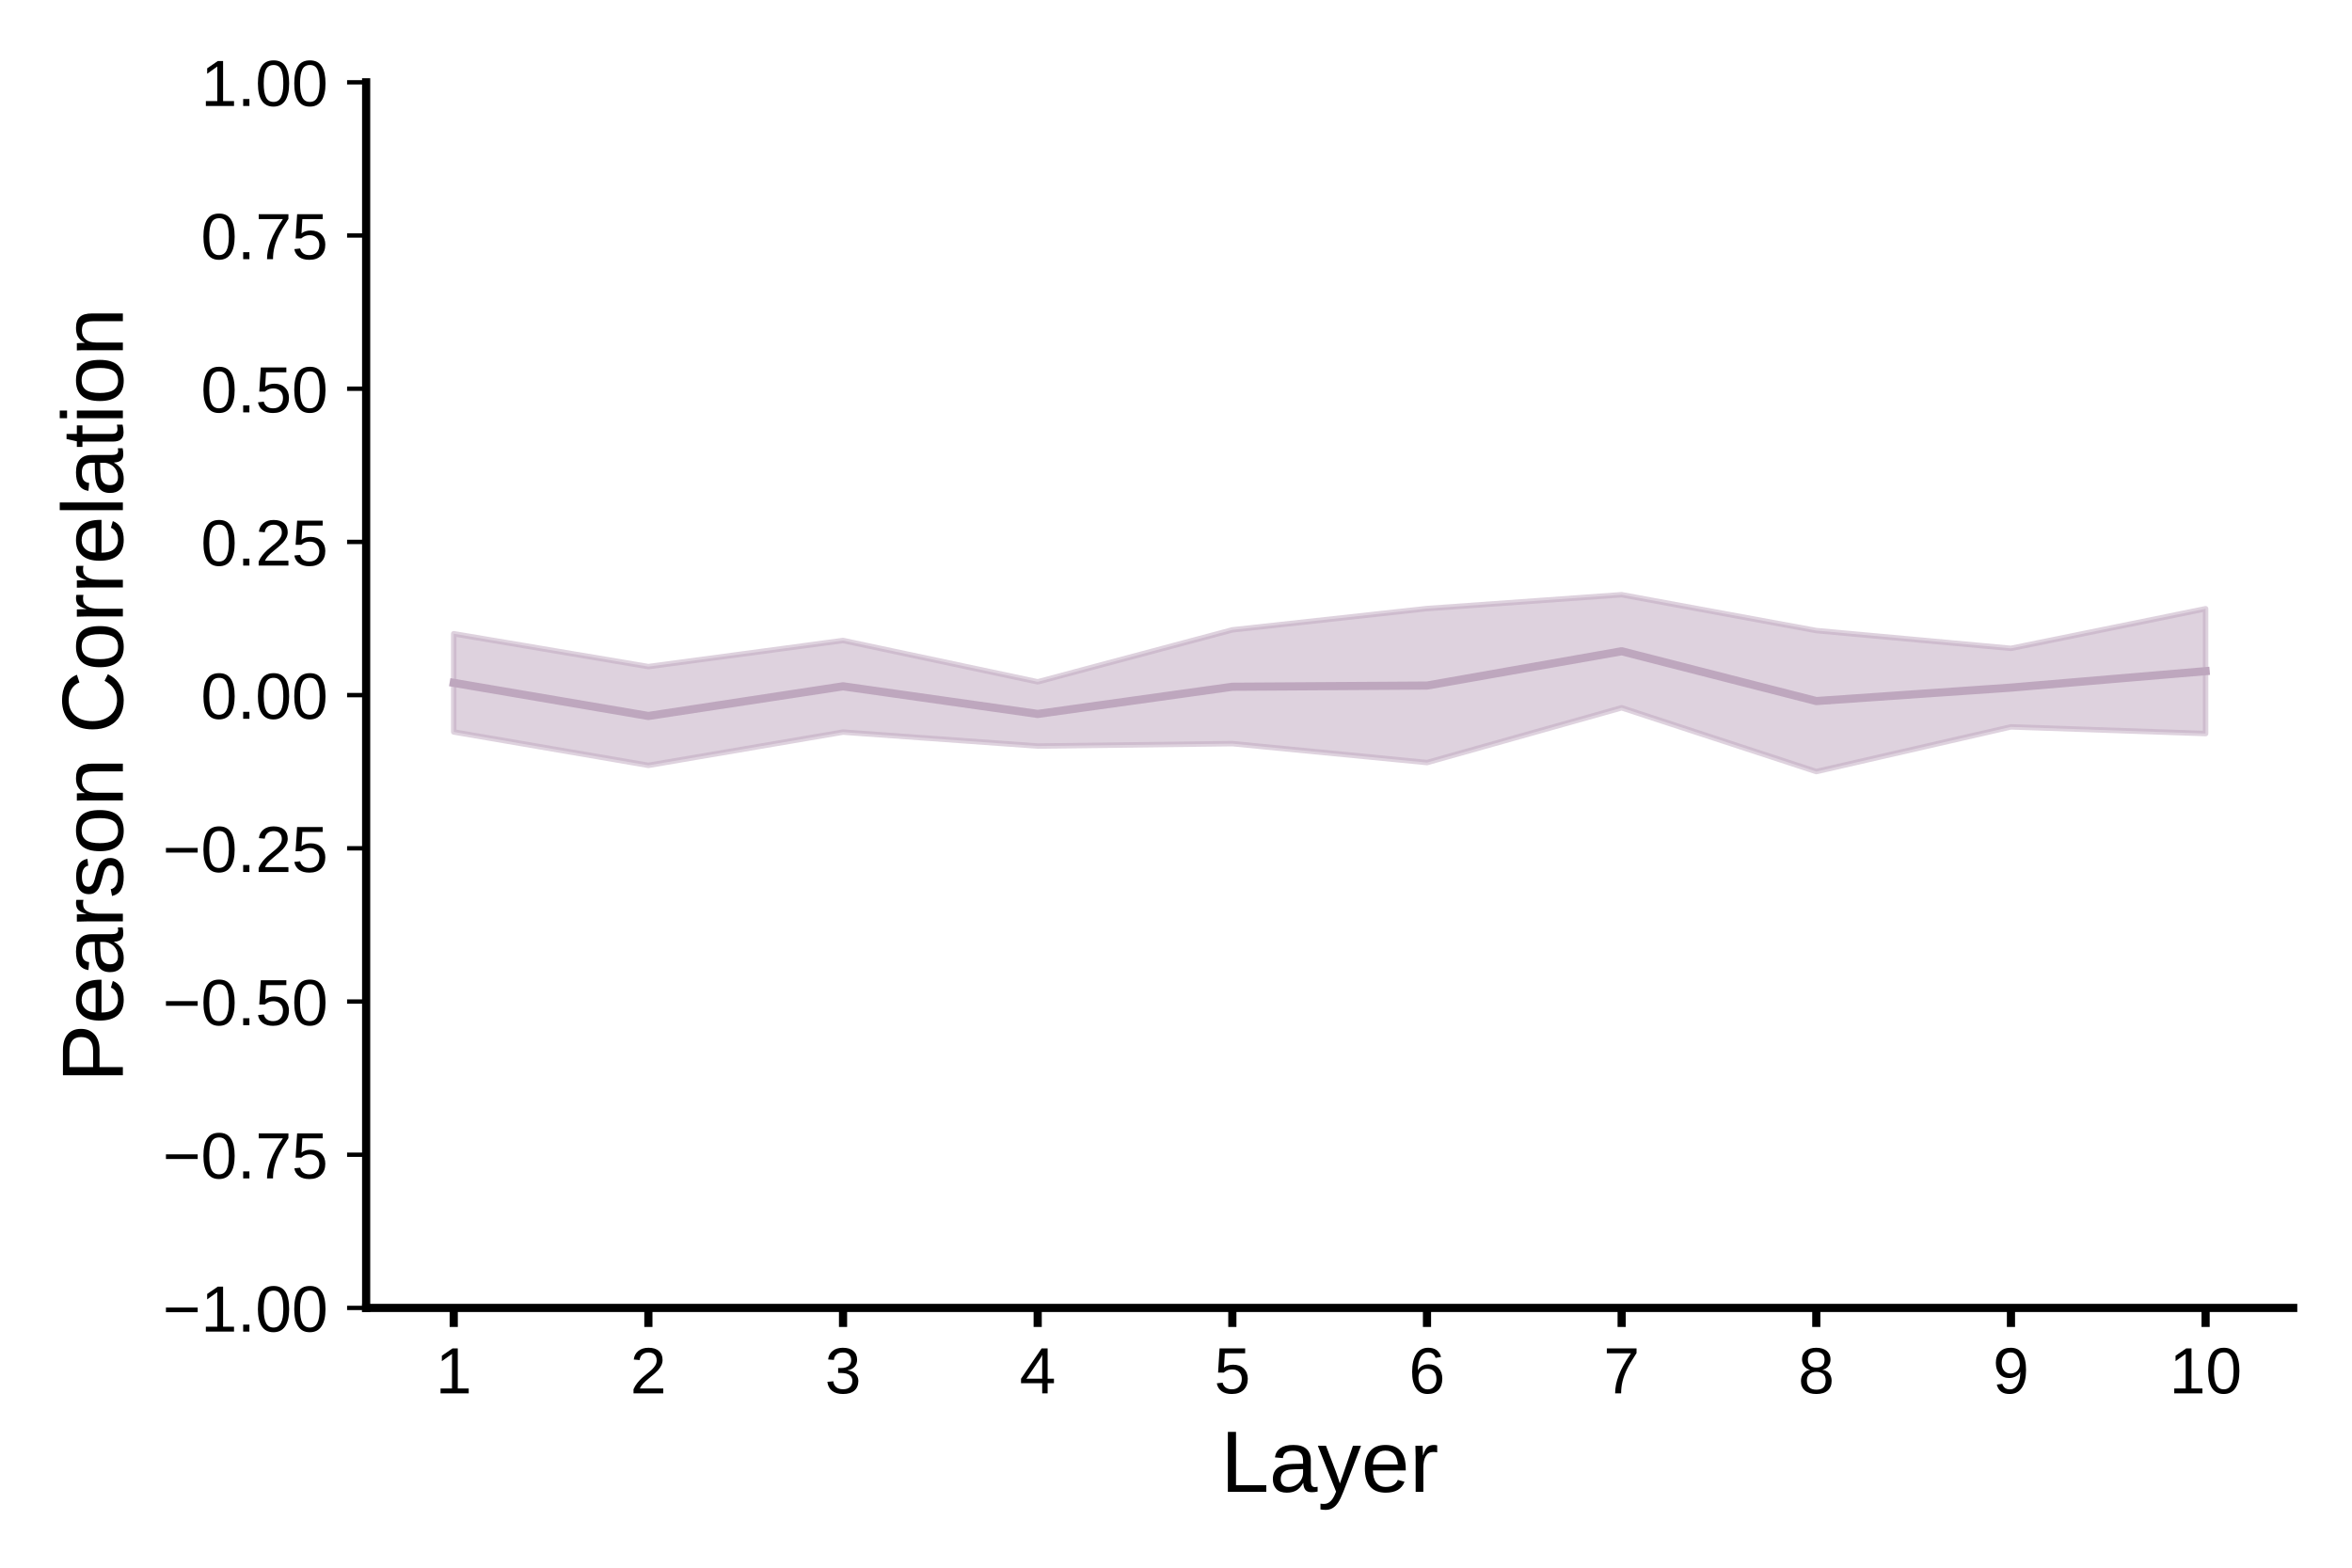
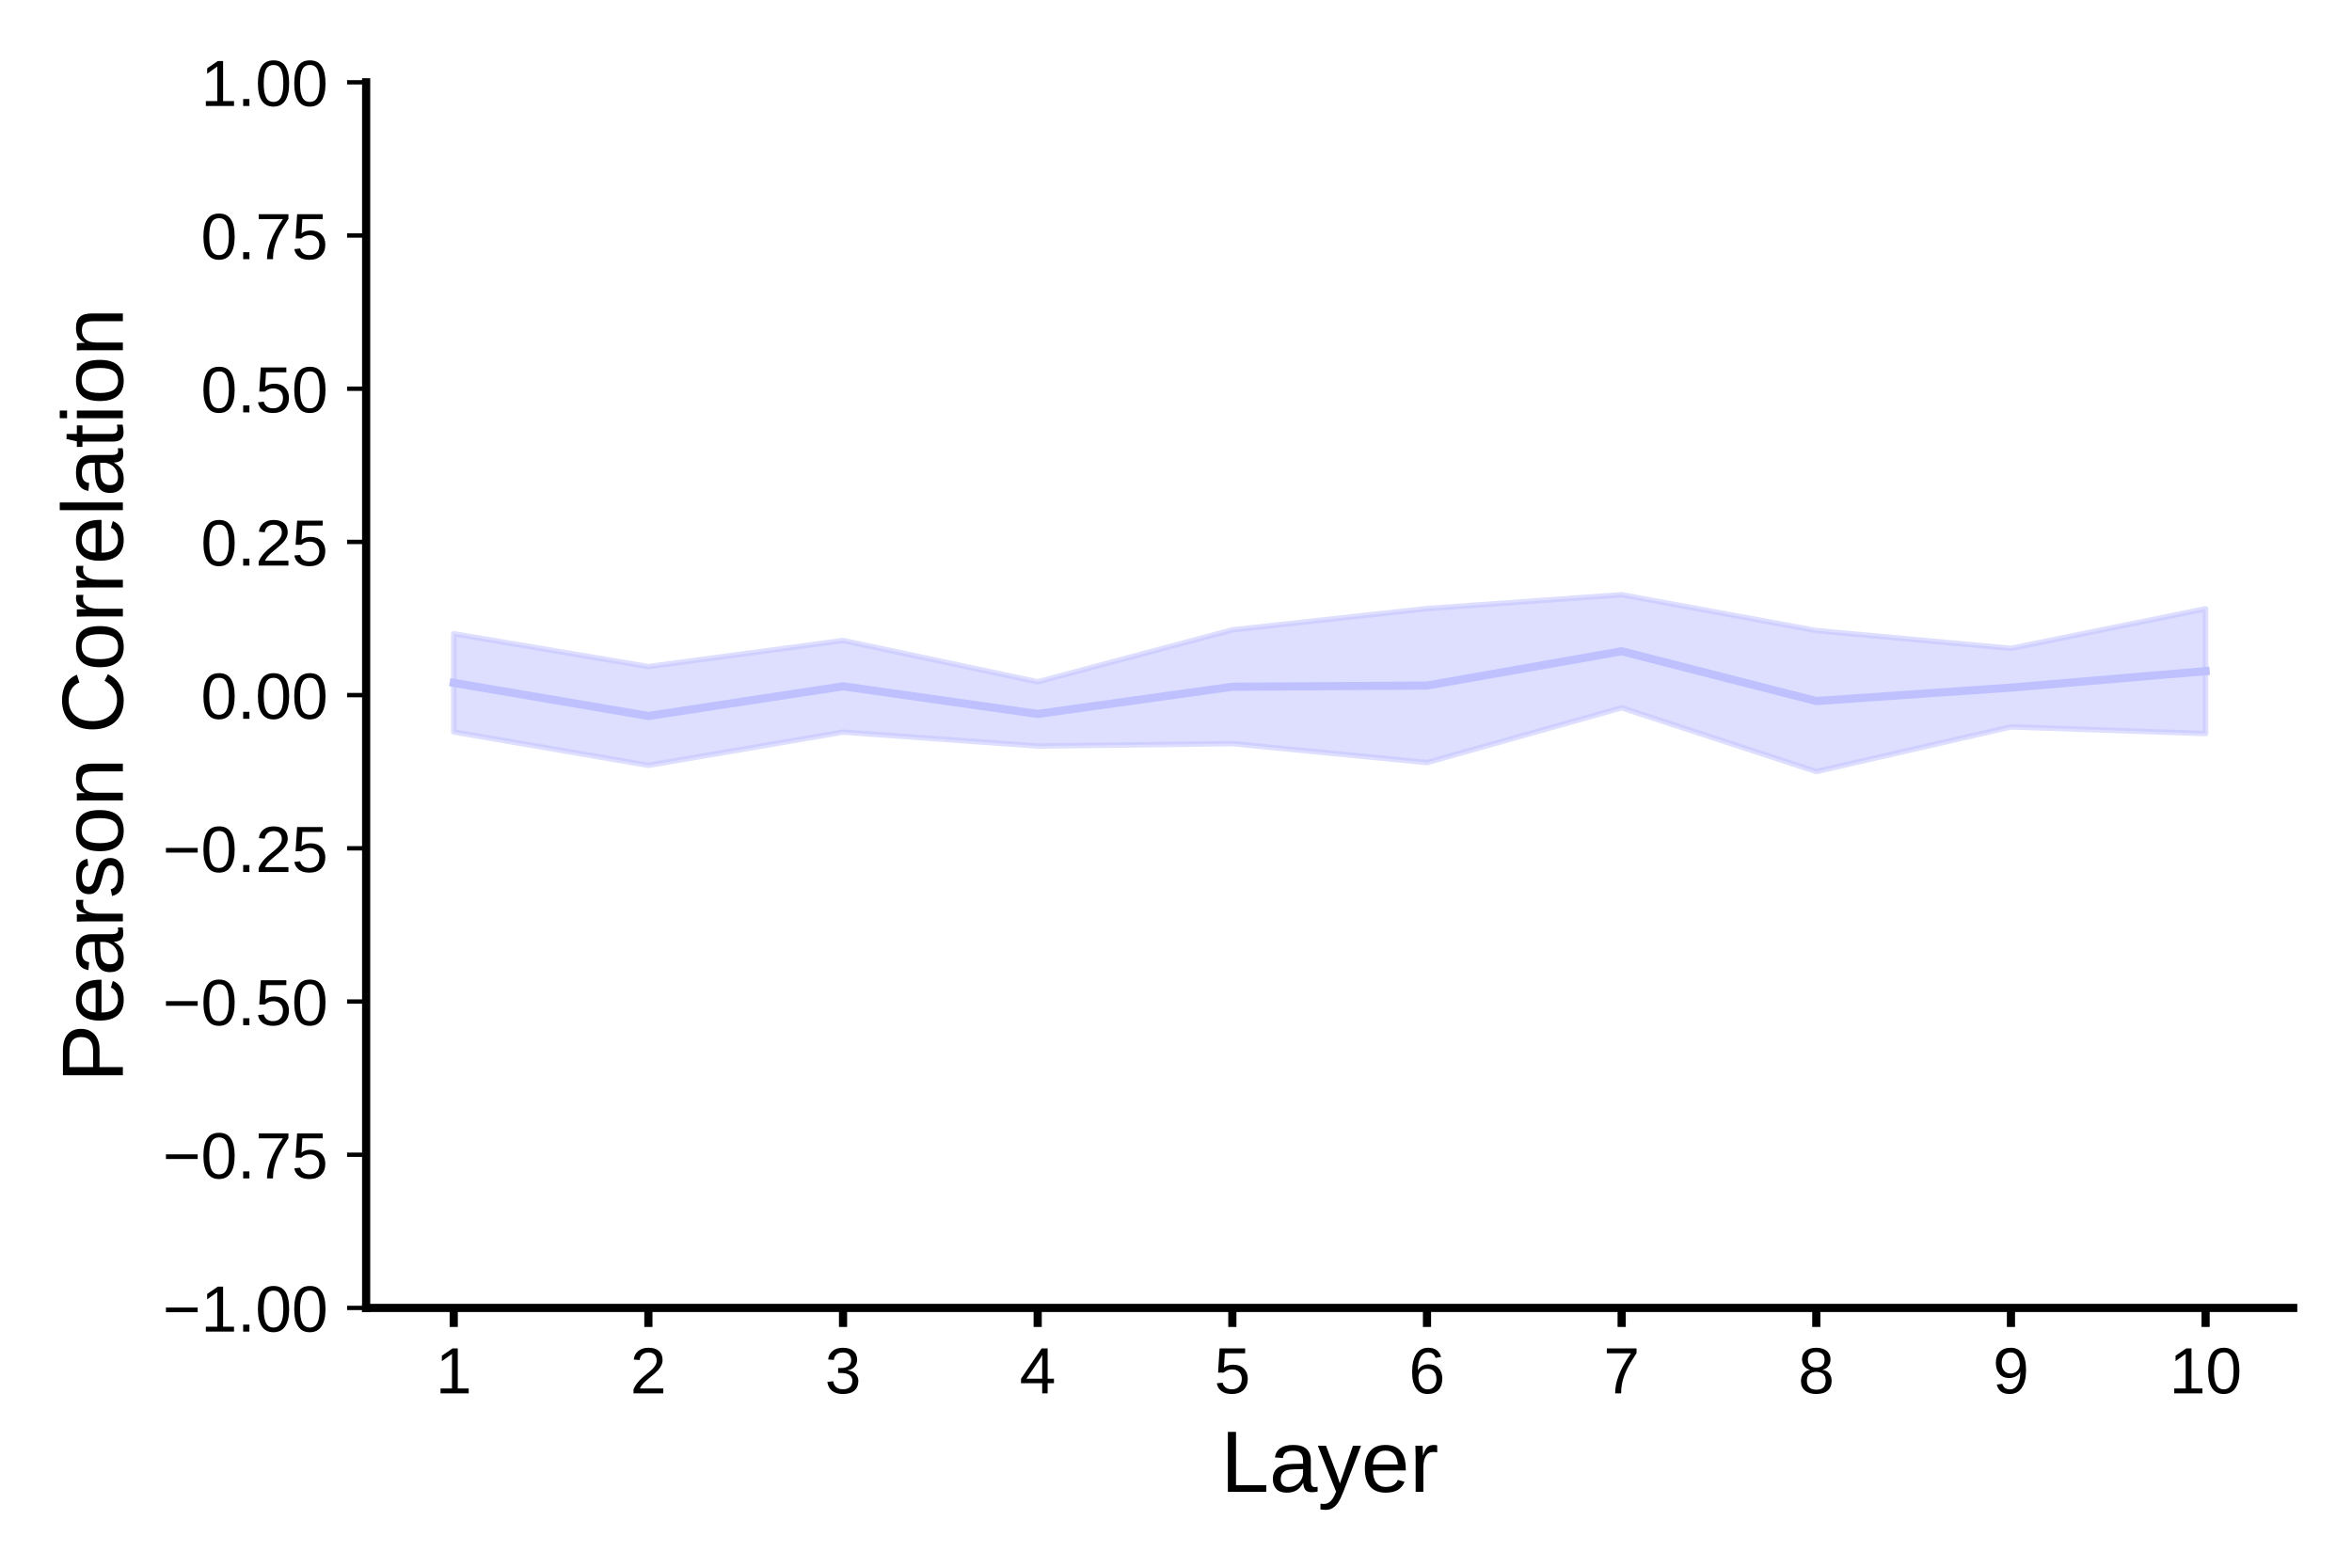
<svg xmlns="http://www.w3.org/2000/svg" xmlns:xlink="http://www.w3.org/1999/xlink" width="432pt" height="288pt" viewBox="0 0 432 288" version="1.1">
  <defs>
    <style type="text/css">*{stroke-linejoin: round; stroke-linecap: butt}</style>
  </defs>
  <g id="figure_1">
    <g id="patch_1">
      <path d="M 0 288  L 432 288  L 432 0  L 0 0  L 0 288  z " style="fill: none" />
    </g>
    <g id="axes_1">
      <g id="patch_2">
        <path d="M 67.25 240.28  L 421.2 240.28  L 421.2 15.12  L 67.25 15.12  L 67.25 240.28  z " style="fill: none" />
      </g>
      <g id="PolyCollection_1">
        <defs>
-           <path id="mf6d40f0f2f" d="M 83.339 -171.576  L 83.339 -153.531  L 119.091 -147.397  L 154.844 -153.503  L 190.596 -150.943  L 226.349 -151.385  L 262.101 -147.909  L 297.854 -157.972  L 333.606 -146.257  L 369.359 -154.465  L 405.111 -153.241  L 405.111 -176.166  L 405.111 -176.166  L 369.359 -168.891  L 333.606 -172.16  L 297.854 -178.743  L 262.101 -176.2  L 226.349 -172.287  L 190.596 -162.74  L 154.844 -170.333  L 119.091 -165.537  L 83.339 -171.576  z " style="stroke: #bea7be; stroke-opacity: 0.5" />
+           <path id="medfdbf408a" d="M 83.339 -171.576  L 83.339 -153.531  L 119.091 -147.397  L 154.844 -153.503  L 190.596 -150.943  L 226.349 -151.385  L 262.101 -147.909  L 297.854 -157.972  L 333.606 -146.257  L 369.359 -154.465  L 405.111 -153.241  L 405.111 -176.166  L 405.111 -176.166  L 369.359 -168.891  L 333.606 -172.16  L 297.854 -178.743  L 262.101 -176.2  L 226.349 -172.287  L 190.596 -162.74  L 154.844 -170.333  L 119.091 -165.537  L 83.339 -171.576  z " style="stroke: #bfc1ff; stroke-opacity: 0.5" />
        </defs>
-         <g clip-path="url(#pb19ea0255d)">
-           <use xlink:href="#mf6d40f0f2f" x="0" y="288" style="fill: #bea7be; fill-opacity: 0.5; stroke: #bea7be; stroke-opacity: 0.5" />
+         <g clip-path="url(#paa17011612)">
+           <use xlink:href="#medfdbf408a" x="0" y="288" style="fill: #bfc1ff; fill-opacity: 0.5; stroke: #bfc1ff; stroke-opacity: 0.5" />
        </g>
      </g>
      <g id="matplotlib.axis_1">
        <g id="xtick_1">
          <g id="line2d_1">
            <defs>
-               <path id="m6e029425fc" d="M 0 0  L 0 3.5  " style="stroke: #000000; stroke-width: 1.5" />
+               <path id="md7d47deea2" d="M 0 0  L 0 3.5  " style="stroke: #000000; stroke-width: 1.5" />
            </defs>
            <g>
-               <use xlink:href="#m6e029425fc" x="83.339" y="240.28" style="stroke: #000000; stroke-width: 1.5" />
+               <use xlink:href="#md7d47deea2" x="83.339" y="240.28" style="stroke: #000000; stroke-width: 1.5" />
            </g>
          </g>
          <g id="text_1">
            <g transform="translate(80.00207 255.9762) scale(0.12 -0.12)">
              <defs>
                <path id="LiberationSans-31" d="M 488 0  L 488 478  L 1609 478  L 1609 3866  L 616 3156  L 616 3688  L 1656 4403  L 2175 4403  L 2175 478  L 3247 478  L 3247 0  L 488 0  z " transform="scale(0.015625)" />
              </defs>
              <use xlink:href="#LiberationSans-31" />
            </g>
          </g>
        </g>
        <g id="xtick_2">
          <g id="line2d_2">
            <g>
-               <use xlink:href="#m6e029425fc" x="119.091" y="240.28" style="stroke: #000000; stroke-width: 1.5" />
+               <use xlink:href="#md7d47deea2" x="119.091" y="240.28" style="stroke: #000000; stroke-width: 1.5" />
            </g>
          </g>
          <g id="text_2">
            <g transform="translate(115.7546 255.9762) scale(0.12 -0.12)">
              <defs>
                <path id="LiberationSans-32" d="M 322 0  L 322 397  Q 481 763 711 1042  Q 941 1322 1194 1548  Q 1447 1775 1695 1969  Q 1944 2163 2144 2356  Q 2344 2550 2467 2762  Q 2591 2975 2591 3244  Q 2591 3606 2378 3806  Q 2166 4006 1788 4006  Q 1428 4006 1195 3811  Q 963 3616 922 3263  L 347 3316  Q 409 3844 795 4156  Q 1181 4469 1788 4469  Q 2453 4469 2811 4155  Q 3169 3841 3169 3263  Q 3169 3006 3051 2753  Q 2934 2500 2703 2247  Q 2472 1994 1819 1463  Q 1459 1169 1246 933  Q 1034 697 941 478  L 3238 478  L 3238 0  L 322 0  z " transform="scale(0.015625)" />
              </defs>
              <use xlink:href="#LiberationSans-32" />
            </g>
          </g>
        </g>
        <g id="xtick_3">
          <g id="line2d_3">
            <g>
-               <use xlink:href="#m6e029425fc" x="154.844" y="240.28" style="stroke: #000000; stroke-width: 1.5" />
+               <use xlink:href="#md7d47deea2" x="154.844" y="240.28" style="stroke: #000000; stroke-width: 1.5" />
            </g>
          </g>
          <g id="text_3">
            <g transform="translate(151.5071 255.9762) scale(0.12 -0.12)">
              <defs>
                <path id="LiberationSans-33" d="M 3278 1216  Q 3278 606 2890 271  Q 2503 -63 1784 -63  Q 1116 -63 717 239  Q 319 541 244 1131  L 825 1184  Q 938 403 1784 403  Q 2209 403 2451 612  Q 2694 822 2694 1234  Q 2694 1594 2417 1795  Q 2141 1997 1619 1997  L 1300 1997  L 1300 2484  L 1606 2484  Q 2069 2484 2323 2686  Q 2578 2888 2578 3244  Q 2578 3597 2370 3801  Q 2163 4006 1753 4006  Q 1381 4006 1151 3815  Q 922 3625 884 3278  L 319 3322  Q 381 3863 767 4166  Q 1153 4469 1759 4469  Q 2422 4469 2789 4161  Q 3156 3853 3156 3303  Q 3156 2881 2920 2617  Q 2684 2353 2234 2259  L 2234 2247  Q 2728 2194 3003 1916  Q 3278 1638 3278 1216  z " transform="scale(0.015625)" />
              </defs>
              <use xlink:href="#LiberationSans-33" />
            </g>
          </g>
        </g>
        <g id="xtick_4">
          <g id="line2d_4">
            <g>
-               <use xlink:href="#m6e029425fc" x="190.596" y="240.28" style="stroke: #000000; stroke-width: 1.5" />
+               <use xlink:href="#md7d47deea2" x="190.596" y="240.28" style="stroke: #000000; stroke-width: 1.5" />
            </g>
          </g>
          <g id="text_4">
            <g transform="translate(187.2596 255.9762) scale(0.12 -0.12)">
              <defs>
                <path id="LiberationSans-34" d="M 2753 997  L 2753 0  L 2222 0  L 2222 997  L 147 997  L 147 1434  L 2163 4403  L 2753 4403  L 2753 1441  L 3372 1441  L 3372 997  L 2753 997  z M 2222 3769  Q 2216 3750 2134 3603  Q 2053 3456 2013 3397  L 884 1734  L 716 1503  L 666 1441  L 2222 1441  L 2222 3769  z " transform="scale(0.015625)" />
              </defs>
              <use xlink:href="#LiberationSans-34" />
            </g>
          </g>
        </g>
        <g id="xtick_5">
          <g id="line2d_5">
            <g>
-               <use xlink:href="#m6e029425fc" x="226.349" y="240.28" style="stroke: #000000; stroke-width: 1.5" />
+               <use xlink:href="#md7d47deea2" x="226.349" y="240.28" style="stroke: #000000; stroke-width: 1.5" />
            </g>
          </g>
          <g id="text_5">
            <g transform="translate(223.0122 255.9762) scale(0.12 -0.12)">
              <defs>
                <path id="LiberationSans-35" d="M 3291 1434  Q 3291 738 2877 337  Q 2463 -63 1728 -63  Q 1113 -63 734 206  Q 356 475 256 984  L 825 1050  Q 1003 397 1741 397  Q 2194 397 2450 670  Q 2706 944 2706 1422  Q 2706 1838 2448 2094  Q 2191 2350 1753 2350  Q 1525 2350 1328 2278  Q 1131 2206 934 2034  L 384 2034  L 531 4403  L 3034 4403  L 3034 3925  L 1044 3925  L 959 2528  Q 1325 2809 1869 2809  Q 2519 2809 2905 2428  Q 3291 2047 3291 1434  z " transform="scale(0.015625)" />
              </defs>
              <use xlink:href="#LiberationSans-35" />
            </g>
          </g>
        </g>
        <g id="xtick_6">
          <g id="line2d_6">
            <g>
-               <use xlink:href="#m6e029425fc" x="262.101" y="240.28" style="stroke: #000000; stroke-width: 1.5" />
+               <use xlink:href="#md7d47deea2" x="262.101" y="240.28" style="stroke: #000000; stroke-width: 1.5" />
            </g>
          </g>
          <g id="text_6">
            <g transform="translate(258.7647 255.9762) scale(0.12 -0.12)">
              <defs>
                <path id="LiberationSans-36" d="M 3278 1441  Q 3278 744 2900 340  Q 2522 -63 1856 -63  Q 1113 -63 719 490  Q 325 1044 325 2100  Q 325 3244 734 3856  Q 1144 4469 1900 4469  Q 2897 4469 3156 3572  L 2619 3475  Q 2453 4013 1894 4013  Q 1413 4013 1148 3564  Q 884 3116 884 2266  Q 1038 2550 1316 2698  Q 1594 2847 1953 2847  Q 2563 2847 2920 2465  Q 3278 2084 3278 1441  z M 2706 1416  Q 2706 1894 2472 2153  Q 2238 2413 1819 2413  Q 1425 2413 1183 2183  Q 941 1953 941 1550  Q 941 1041 1192 716  Q 1444 391 1838 391  Q 2244 391 2475 664  Q 2706 938 2706 1416  z " transform="scale(0.015625)" />
              </defs>
              <use xlink:href="#LiberationSans-36" />
            </g>
          </g>
        </g>
        <g id="xtick_7">
          <g id="line2d_7">
            <g>
-               <use xlink:href="#m6e029425fc" x="297.854" y="240.28" style="stroke: #000000; stroke-width: 1.5" />
+               <use xlink:href="#md7d47deea2" x="297.854" y="240.28" style="stroke: #000000; stroke-width: 1.5" />
            </g>
          </g>
          <g id="text_7">
            <g transform="translate(294.5172 255.9762) scale(0.12 -0.12)">
              <defs>
                <path id="LiberationSans-37" d="M 3238 3947  Q 2563 2916 2284 2331  Q 2006 1747 1867 1178  Q 1728 609 1728 0  L 1141 0  Q 1141 844 1498 1776  Q 1856 2709 2694 3925  L 328 3925  L 328 4403  L 3238 4403  L 3238 3947  z " transform="scale(0.015625)" />
              </defs>
              <use xlink:href="#LiberationSans-37" />
            </g>
          </g>
        </g>
        <g id="xtick_8">
          <g id="line2d_8">
            <g>
-               <use xlink:href="#m6e029425fc" x="333.606" y="240.28" style="stroke: #000000; stroke-width: 1.5" />
+               <use xlink:href="#md7d47deea2" x="333.606" y="240.28" style="stroke: #000000; stroke-width: 1.5" />
            </g>
          </g>
          <g id="text_8">
            <g transform="translate(330.2698 255.9762) scale(0.12 -0.12)">
              <defs>
                <path id="LiberationSans-38" d="M 3281 1228  Q 3281 619 2893 278  Q 2506 -63 1781 -63  Q 1075 -63 676 271  Q 278 606 278 1222  Q 278 1653 525 1947  Q 772 2241 1156 2303  L 1156 2316  Q 797 2400 589 2681  Q 381 2963 381 3341  Q 381 3844 757 4156  Q 1134 4469 1769 4469  Q 2419 4469 2795 4162  Q 3172 3856 3172 3334  Q 3172 2956 2962 2675  Q 2753 2394 2391 2322  L 2391 2309  Q 2813 2241 3047 1952  Q 3281 1663 3281 1228  z M 2588 3303  Q 2588 4050 1769 4050  Q 1372 4050 1164 3862  Q 956 3675 956 3303  Q 956 2925 1170 2726  Q 1384 2528 1775 2528  Q 2172 2528 2380 2711  Q 2588 2894 2588 3303  z M 2697 1281  Q 2697 1691 2453 1898  Q 2209 2106 1769 2106  Q 1341 2106 1100 1882  Q 859 1659 859 1269  Q 859 359 1788 359  Q 2247 359 2472 579  Q 2697 800 2697 1281  z " transform="scale(0.015625)" />
              </defs>
              <use xlink:href="#LiberationSans-38" />
            </g>
          </g>
        </g>
        <g id="xtick_9">
          <g id="line2d_9">
            <g>
-               <use xlink:href="#m6e029425fc" x="369.359" y="240.28" style="stroke: #000000; stroke-width: 1.5" />
+               <use xlink:href="#md7d47deea2" x="369.359" y="240.28" style="stroke: #000000; stroke-width: 1.5" />
            </g>
          </g>
          <g id="text_9">
            <g transform="translate(366.0223 255.9762) scale(0.12 -0.12)">
              <defs>
                <path id="LiberationSans-39" d="M 3256 2291  Q 3256 1156 2842 546  Q 2428 -63 1663 -63  Q 1147 -63 836 154  Q 525 372 391 856  L 928 941  Q 1097 391 1672 391  Q 2156 391 2422 841  Q 2688 1291 2700 2125  Q 2575 1844 2272 1673  Q 1969 1503 1606 1503  Q 1013 1503 656 1909  Q 300 2316 300 2988  Q 300 3678 687 4073  Q 1075 4469 1766 4469  Q 2500 4469 2878 3925  Q 3256 3381 3256 2291  z M 2644 2834  Q 2644 3366 2400 3689  Q 2156 4013 1747 4013  Q 1341 4013 1106 3736  Q 872 3459 872 2988  Q 872 2506 1106 2226  Q 1341 1947 1741 1947  Q 1984 1947 2193 2058  Q 2403 2169 2523 2372  Q 2644 2575 2644 2834  z " transform="scale(0.015625)" />
              </defs>
              <use xlink:href="#LiberationSans-39" />
            </g>
          </g>
        </g>
        <g id="xtick_10">
          <g id="line2d_10">
            <g>
-               <use xlink:href="#m6e029425fc" x="405.111" y="240.28" style="stroke: #000000; stroke-width: 1.5" />
+               <use xlink:href="#md7d47deea2" x="405.111" y="240.28" style="stroke: #000000; stroke-width: 1.5" />
            </g>
          </g>
          <g id="text_10">
            <g transform="translate(398.4382 255.9762) scale(0.12 -0.12)">
              <defs>
                <path id="LiberationSans-30" d="M 3309 2203  Q 3309 1100 2920 518  Q 2531 -63 1772 -63  Q 1013 -63 631 515  Q 250 1094 250 2203  Q 250 3338 620 3903  Q 991 4469 1791 4469  Q 2569 4469 2939 3897  Q 3309 3325 3309 2203  z M 2738 2203  Q 2738 3156 2517 3584  Q 2297 4013 1791 4013  Q 1272 4013 1045 3591  Q 819 3169 819 2203  Q 819 1266 1048 831  Q 1278 397 1778 397  Q 2275 397 2506 840  Q 2738 1284 2738 2203  z " transform="scale(0.015625)" />
              </defs>
              <use xlink:href="#LiberationSans-31" />
              <use xlink:href="#LiberationSans-30" x="55.615" />
            </g>
          </g>
        </g>
        <g id="text_11">
          <g transform="translate(224.215 274.0612) scale(0.16 -0.16)">
            <defs>
              <path id="LiberationSans-4c" d="M 525 0  L 525 4403  L 1122 4403  L 1122 488  L 3347 488  L 3347 0  L 525 0  z " transform="scale(0.015625)" />
              <path id="LiberationSans-61" d="M 1294 -63  Q 784 -63 528 206  Q 272 475 272 944  Q 272 1469 617 1750  Q 963 2031 1731 2050  L 2491 2063  L 2491 2247  Q 2491 2659 2316 2837  Q 2141 3016 1766 3016  Q 1388 3016 1216 2887  Q 1044 2759 1009 2478  L 422 2531  Q 566 3444 1778 3444  Q 2416 3444 2737 3151  Q 3059 2859 3059 2306  L 3059 850  Q 3059 600 3125 473  Q 3191 347 3375 347  Q 3456 347 3559 369  L 3559 19  Q 3347 -31 3125 -31  Q 2813 -31 2670 133  Q 2528 297 2509 647  L 2491 647  Q 2275 259 1989 98  Q 1703 -63 1294 -63  z M 1422 359  Q 1731 359 1972 500  Q 2213 641 2352 886  Q 2491 1131 2491 1391  L 2491 1669  L 1875 1656  Q 1478 1650 1273 1575  Q 1069 1500 959 1344  Q 850 1188 850 934  Q 850 659 998 509  Q 1147 359 1422 359  z " transform="scale(0.015625)" />
              <path id="LiberationSans-79" d="M 597 -1328  Q 366 -1328 209 -1294  L 209 -872  Q 328 -891 472 -891  Q 997 -891 1303 -119  L 1356 16  L 16 3381  L 616 3381  L 1328 1513  Q 1344 1469 1366 1408  Q 1388 1347 1506 1000  Q 1625 653 1634 613  L 1853 1228  L 2594 3381  L 3188 3381  L 1888 0  Q 1678 -541 1497 -805  Q 1316 -1069 1095 -1198  Q 875 -1328 597 -1328  z " transform="scale(0.015625)" />
              <path id="LiberationSans-65" d="M 863 1572  Q 863 991 1103 675  Q 1344 359 1806 359  Q 2172 359 2392 506  Q 2613 653 2691 878  L 3184 738  Q 2881 -63 1806 -63  Q 1056 -63 664 384  Q 272 831 272 1713  Q 272 2550 664 2997  Q 1056 3444 1784 3444  Q 3275 3444 3275 1647  L 3275 1572  L 863 1572  z M 2694 2003  Q 2647 2538 2422 2783  Q 2197 3028 1775 3028  Q 1366 3028 1127 2754  Q 888 2481 869 2003  L 2694 2003  z " transform="scale(0.015625)" />
              <path id="LiberationSans-72" d="M 444 0  L 444 2594  Q 444 2950 425 3381  L 956 3381  Q 981 2806 981 2691  L 994 2691  Q 1128 3125 1303 3284  Q 1478 3444 1797 3444  Q 1909 3444 2025 3413  L 2025 2897  Q 1913 2928 1725 2928  Q 1375 2928 1190 2626  Q 1006 2325 1006 1763  L 1006 0  L 444 0  z " transform="scale(0.015625)" />
            </defs>
            <use xlink:href="#LiberationSans-4c" />
            <use xlink:href="#LiberationSans-61" x="55.615" />
            <use xlink:href="#LiberationSans-79" x="111.23" />
            <use xlink:href="#LiberationSans-65" x="161.23" />
            <use xlink:href="#LiberationSans-72" x="216.846" />
          </g>
        </g>
      </g>
      <g id="matplotlib.axis_2">
        <g id="ytick_1">
          <g id="line2d_11">
            <defs>
-               <path id="m15a3c3a9a6" d="M 0 0  L -3.5 0  " style="stroke: #000000; stroke-width: 0.8" />
+               <path id="m64ae3748c0" d="M 0 0  L -3.5 0  " style="stroke: #000000; stroke-width: 0.8" />
            </defs>
            <g>
-               <use xlink:href="#m15a3c3a9a6" x="67.25" y="240.28" style="stroke: #000000; stroke-width: 0.8" />
+               <use xlink:href="#m64ae3748c0" x="67.25" y="240.28" style="stroke: #000000; stroke-width: 0.8" />
            </g>
          </g>
          <g id="text_12">
            <g transform="translate(29.88812 244.6281) scale(0.12 -0.12)">
              <defs>
                <path id="LiberationSans-2212" d="M 316 1900  L 316 2356  L 3425 2356  L 3425 1900  L 316 1900  z " transform="scale(0.015625)" />
                <path id="LiberationSans-2e" d="M 584 0  L 584 684  L 1194 684  L 1194 0  L 584 0  z " transform="scale(0.015625)" />
              </defs>
              <use xlink:href="#LiberationSans-2212" />
              <use xlink:href="#LiberationSans-31" x="58.398" />
              <use xlink:href="#LiberationSans-2e" x="114.014" />
              <use xlink:href="#LiberationSans-30" x="141.797" />
              <use xlink:href="#LiberationSans-30" x="197.412" />
            </g>
          </g>
        </g>
        <g id="ytick_2">
          <g id="line2d_12">
            <g>
-               <use xlink:href="#m15a3c3a9a6" x="67.25" y="212.135" style="stroke: #000000; stroke-width: 0.8" />
+               <use xlink:href="#m64ae3748c0" x="67.25" y="212.135" style="stroke: #000000; stroke-width: 0.8" />
            </g>
          </g>
          <g id="text_13">
            <g transform="translate(29.88812 216.4831) scale(0.12 -0.12)">
              <use xlink:href="#LiberationSans-2212" />
              <use xlink:href="#LiberationSans-30" x="58.398" />
              <use xlink:href="#LiberationSans-2e" x="114.014" />
              <use xlink:href="#LiberationSans-37" x="141.797" />
              <use xlink:href="#LiberationSans-35" x="197.412" />
            </g>
          </g>
        </g>
        <g id="ytick_3">
          <g id="line2d_13">
            <g>
-               <use xlink:href="#m15a3c3a9a6" x="67.25" y="183.99" style="stroke: #000000; stroke-width: 0.8" />
+               <use xlink:href="#m64ae3748c0" x="67.25" y="183.99" style="stroke: #000000; stroke-width: 0.8" />
            </g>
          </g>
          <g id="text_14">
            <g transform="translate(29.88812 188.3381) scale(0.12 -0.12)">
              <use xlink:href="#LiberationSans-2212" />
              <use xlink:href="#LiberationSans-30" x="58.398" />
              <use xlink:href="#LiberationSans-2e" x="114.014" />
              <use xlink:href="#LiberationSans-35" x="141.797" />
              <use xlink:href="#LiberationSans-30" x="197.412" />
            </g>
          </g>
        </g>
        <g id="ytick_4">
          <g id="line2d_14">
            <g>
-               <use xlink:href="#m15a3c3a9a6" x="67.25" y="155.845" style="stroke: #000000; stroke-width: 0.8" />
+               <use xlink:href="#m64ae3748c0" x="67.25" y="155.845" style="stroke: #000000; stroke-width: 0.8" />
            </g>
          </g>
          <g id="text_15">
            <g transform="translate(29.88812 160.1931) scale(0.12 -0.12)">
              <use xlink:href="#LiberationSans-2212" />
              <use xlink:href="#LiberationSans-30" x="58.398" />
              <use xlink:href="#LiberationSans-2e" x="114.014" />
              <use xlink:href="#LiberationSans-32" x="141.797" />
              <use xlink:href="#LiberationSans-35" x="197.412" />
            </g>
          </g>
        </g>
        <g id="ytick_5">
          <g id="line2d_15">
            <g>
-               <use xlink:href="#m15a3c3a9a6" x="67.25" y="127.7" style="stroke: #000000; stroke-width: 0.8" />
+               <use xlink:href="#m64ae3748c0" x="67.25" y="127.7" style="stroke: #000000; stroke-width: 0.8" />
            </g>
          </g>
          <g id="text_16">
            <g transform="translate(36.89688 132.0481) scale(0.12 -0.12)">
              <use xlink:href="#LiberationSans-30" />
              <use xlink:href="#LiberationSans-2e" x="55.615" />
              <use xlink:href="#LiberationSans-30" x="83.398" />
              <use xlink:href="#LiberationSans-30" x="139.014" />
            </g>
          </g>
        </g>
        <g id="ytick_6">
          <g id="line2d_16">
            <g>
-               <use xlink:href="#m15a3c3a9a6" x="67.25" y="99.555" style="stroke: #000000; stroke-width: 0.8" />
+               <use xlink:href="#m64ae3748c0" x="67.25" y="99.555" style="stroke: #000000; stroke-width: 0.8" />
            </g>
          </g>
          <g id="text_17">
            <g transform="translate(36.89688 103.9031) scale(0.12 -0.12)">
              <use xlink:href="#LiberationSans-30" />
              <use xlink:href="#LiberationSans-2e" x="55.615" />
              <use xlink:href="#LiberationSans-32" x="83.398" />
              <use xlink:href="#LiberationSans-35" x="139.014" />
            </g>
          </g>
        </g>
        <g id="ytick_7">
          <g id="line2d_17">
            <g>
-               <use xlink:href="#m15a3c3a9a6" x="67.25" y="71.41" style="stroke: #000000; stroke-width: 0.8" />
+               <use xlink:href="#m64ae3748c0" x="67.25" y="71.41" style="stroke: #000000; stroke-width: 0.8" />
            </g>
          </g>
          <g id="text_18">
            <g transform="translate(36.89688 75.75813) scale(0.12 -0.12)">
              <use xlink:href="#LiberationSans-30" />
              <use xlink:href="#LiberationSans-2e" x="55.615" />
              <use xlink:href="#LiberationSans-35" x="83.398" />
              <use xlink:href="#LiberationSans-30" x="139.014" />
            </g>
          </g>
        </g>
        <g id="ytick_8">
          <g id="line2d_18">
            <g>
-               <use xlink:href="#m15a3c3a9a6" x="67.25" y="43.265" style="stroke: #000000; stroke-width: 0.8" />
+               <use xlink:href="#m64ae3748c0" x="67.25" y="43.265" style="stroke: #000000; stroke-width: 0.8" />
            </g>
          </g>
          <g id="text_19">
            <g transform="translate(36.89688 47.61312) scale(0.12 -0.12)">
              <use xlink:href="#LiberationSans-30" />
              <use xlink:href="#LiberationSans-2e" x="55.615" />
              <use xlink:href="#LiberationSans-37" x="83.398" />
              <use xlink:href="#LiberationSans-35" x="139.014" />
            </g>
          </g>
        </g>
        <g id="ytick_9">
          <g id="line2d_19">
            <g>
-               <use xlink:href="#m15a3c3a9a6" x="67.25" y="15.12" style="stroke: #000000; stroke-width: 0.8" />
+               <use xlink:href="#m64ae3748c0" x="67.25" y="15.12" style="stroke: #000000; stroke-width: 0.8" />
            </g>
          </g>
          <g id="text_20">
            <g transform="translate(36.89688 19.46813) scale(0.12 -0.12)">
              <use xlink:href="#LiberationSans-31" />
              <use xlink:href="#LiberationSans-2e" x="55.615" />
              <use xlink:href="#LiberationSans-30" x="83.398" />
              <use xlink:href="#LiberationSans-30" x="139.014" />
            </g>
          </g>
        </g>
        <g id="text_21">
          <g transform="translate(22.56812 198.8438) rotate(-90) scale(0.16 -0.16)">
            <defs>
              <path id="LiberationSans-50" d="M 3931 3078  Q 3931 2453 3523 2084  Q 3116 1716 2416 1716  L 1122 1716  L 1122 0  L 525 0  L 525 4403  L 2378 4403  Q 3119 4403 3525 4056  Q 3931 3709 3931 3078  z M 3331 3072  Q 3331 3925 2306 3925  L 1122 3925  L 1122 2188  L 2331 2188  Q 3331 2188 3331 3072  z " transform="scale(0.015625)" />
              <path id="LiberationSans-73" d="M 2969 934  Q 2969 456 2608 196  Q 2247 -63 1597 -63  Q 966 -63 623 145  Q 281 353 178 794  L 675 891  Q 747 619 972 492  Q 1197 366 1597 366  Q 2025 366 2223 497  Q 2422 628 2422 891  Q 2422 1091 2284 1216  Q 2147 1341 1841 1422  L 1438 1528  Q 953 1653 748 1773  Q 544 1894 428 2066  Q 313 2238 313 2488  Q 313 2950 642 3192  Q 972 3434 1603 3434  Q 2163 3434 2492 3237  Q 2822 3041 2909 2606  L 2403 2544  Q 2356 2769 2151 2889  Q 1947 3009 1603 3009  Q 1222 3009 1040 2893  Q 859 2778 859 2544  Q 859 2400 934 2306  Q 1009 2213 1156 2147  Q 1303 2081 1775 1966  Q 2222 1853 2419 1758  Q 2616 1663 2730 1547  Q 2844 1431 2906 1279  Q 2969 1128 2969 934  z " transform="scale(0.015625)" />
              <path id="LiberationSans-6f" d="M 3291 1694  Q 3291 806 2900 371  Q 2509 -63 1766 -63  Q 1025 -63 647 389  Q 269 841 269 1694  Q 269 3444 1784 3444  Q 2559 3444 2925 3017  Q 3291 2591 3291 1694  z M 2700 1694  Q 2700 2394 2492 2711  Q 2284 3028 1794 3028  Q 1300 3028 1079 2704  Q 859 2381 859 1694  Q 859 1025 1076 689  Q 1294 353 1759 353  Q 2266 353 2483 678  Q 2700 1003 2700 1694  z " transform="scale(0.015625)" />
              <path id="LiberationSans-6e" d="M 2578 0  L 2578 2144  Q 2578 2478 2512 2662  Q 2447 2847 2303 2928  Q 2159 3009 1881 3009  Q 1475 3009 1240 2731  Q 1006 2453 1006 1959  L 1006 0  L 444 0  L 444 2659  Q 444 3250 425 3381  L 956 3381  Q 959 3366 962 3297  Q 966 3228 970 3139  Q 975 3050 981 2803  L 991 2803  Q 1184 3153 1439 3298  Q 1694 3444 2072 3444  Q 2628 3444 2886 3167  Q 3144 2891 3144 2253  L 3144 0  L 2578 0  z " transform="scale(0.015625)" />
              <path id="LiberationSans-20" transform="scale(0.015625)" />
              <path id="LiberationSans-43" d="M 2475 3981  Q 1744 3981 1337 3511  Q 931 3041 931 2222  Q 931 1413 1354 920  Q 1778 428 2500 428  Q 3425 428 3891 1344  L 4378 1100  Q 4106 531 3614 234  Q 3122 -63 2472 -63  Q 1806 -63 1320 214  Q 834 491 579 1005  Q 325 1519 325 2222  Q 325 3275 894 3872  Q 1463 4469 2469 4469  Q 3172 4469 3644 4194  Q 4116 3919 4338 3378  L 3772 3191  Q 3619 3575 3280 3778  Q 2941 3981 2475 3981  z " transform="scale(0.015625)" />
              <path id="LiberationSans-6c" d="M 431 0  L 431 4638  L 994 4638  L 994 0  L 431 0  z " transform="scale(0.015625)" />
              <path id="LiberationSans-74" d="M 1731 25  Q 1453 -50 1163 -50  Q 488 -50 488 716  L 488 2972  L 97 2972  L 97 3381  L 509 3381  L 675 4138  L 1050 4138  L 1050 3381  L 1675 3381  L 1675 2972  L 1050 2972  L 1050 838  Q 1050 594 1129 495  Q 1209 397 1406 397  Q 1519 397 1731 441  L 1731 25  z " transform="scale(0.015625)" />
              <path id="LiberationSans-69" d="M 428 4100  L 428 4638  L 991 4638  L 991 4100  L 428 4100  z M 428 0  L 428 3381  L 991 3381  L 991 0  L 428 0  z " transform="scale(0.015625)" />
            </defs>
            <use xlink:href="#LiberationSans-50" />
            <use xlink:href="#LiberationSans-65" x="66.699" />
            <use xlink:href="#LiberationSans-61" x="122.314" />
            <use xlink:href="#LiberationSans-72" x="177.93" />
            <use xlink:href="#LiberationSans-73" x="211.23" />
            <use xlink:href="#LiberationSans-6f" x="261.23" />
            <use xlink:href="#LiberationSans-6e" x="316.846" />
            <use xlink:href="#LiberationSans-20" x="372.461" />
            <use xlink:href="#LiberationSans-43" x="400.244" />
            <use xlink:href="#LiberationSans-6f" x="472.461" />
            <use xlink:href="#LiberationSans-72" x="528.076" />
            <use xlink:href="#LiberationSans-72" x="561.377" />
            <use xlink:href="#LiberationSans-65" x="594.678" />
            <use xlink:href="#LiberationSans-6c" x="650.293" />
            <use xlink:href="#LiberationSans-61" x="672.51" />
            <use xlink:href="#LiberationSans-74" x="728.125" />
            <use xlink:href="#LiberationSans-69" x="755.908" />
            <use xlink:href="#LiberationSans-6f" x="778.125" />
            <use xlink:href="#LiberationSans-6e" x="833.74" />
          </g>
        </g>
      </g>
      <g id="line2d_20">
-         <path d="M 83.339 125.447  L 119.091 131.533  L 154.844 126.082  L 190.596 131.159  L 226.349 126.164  L 262.101 125.945  L 297.854 119.642  L 333.606 128.791  L 369.359 126.322  L 405.111 123.296  " clip-path="url(#pb19ea0255d)" style="fill: none; stroke: #bea7be; stroke-width: 1.5; stroke-linecap: square" />
+         <path d="M 83.339 125.447  L 119.091 131.533  L 154.844 126.082  L 190.596 131.159  L 226.349 126.164  L 262.101 125.945  L 297.854 119.642  L 333.606 128.791  L 369.359 126.322  L 405.111 123.296  " clip-path="url(#paa17011612)" style="fill: none; stroke: #bfc1ff; stroke-width: 1.5; stroke-linecap: square" />
      </g>
      <g id="patch_3">
        <path d="M 67.25 240.28  L 67.25 15.12  " style="fill: none; stroke: #000000; stroke-width: 1.5; stroke-linejoin: miter; stroke-linecap: square" />
      </g>
      <g id="patch_4">
        <path d="M 67.25 240.28  L 421.2 240.28  " style="fill: none; stroke: #000000; stroke-width: 1.5; stroke-linejoin: miter; stroke-linecap: square" />
      </g>
    </g>
  </g>
  <defs>
-     <clipPath id="pb19ea0255d">
+     <clipPath id="paa17011612">
      <rect x="67.25" y="15.12" width="353.95" height="225.16" />
    </clipPath>
  </defs>
</svg>
